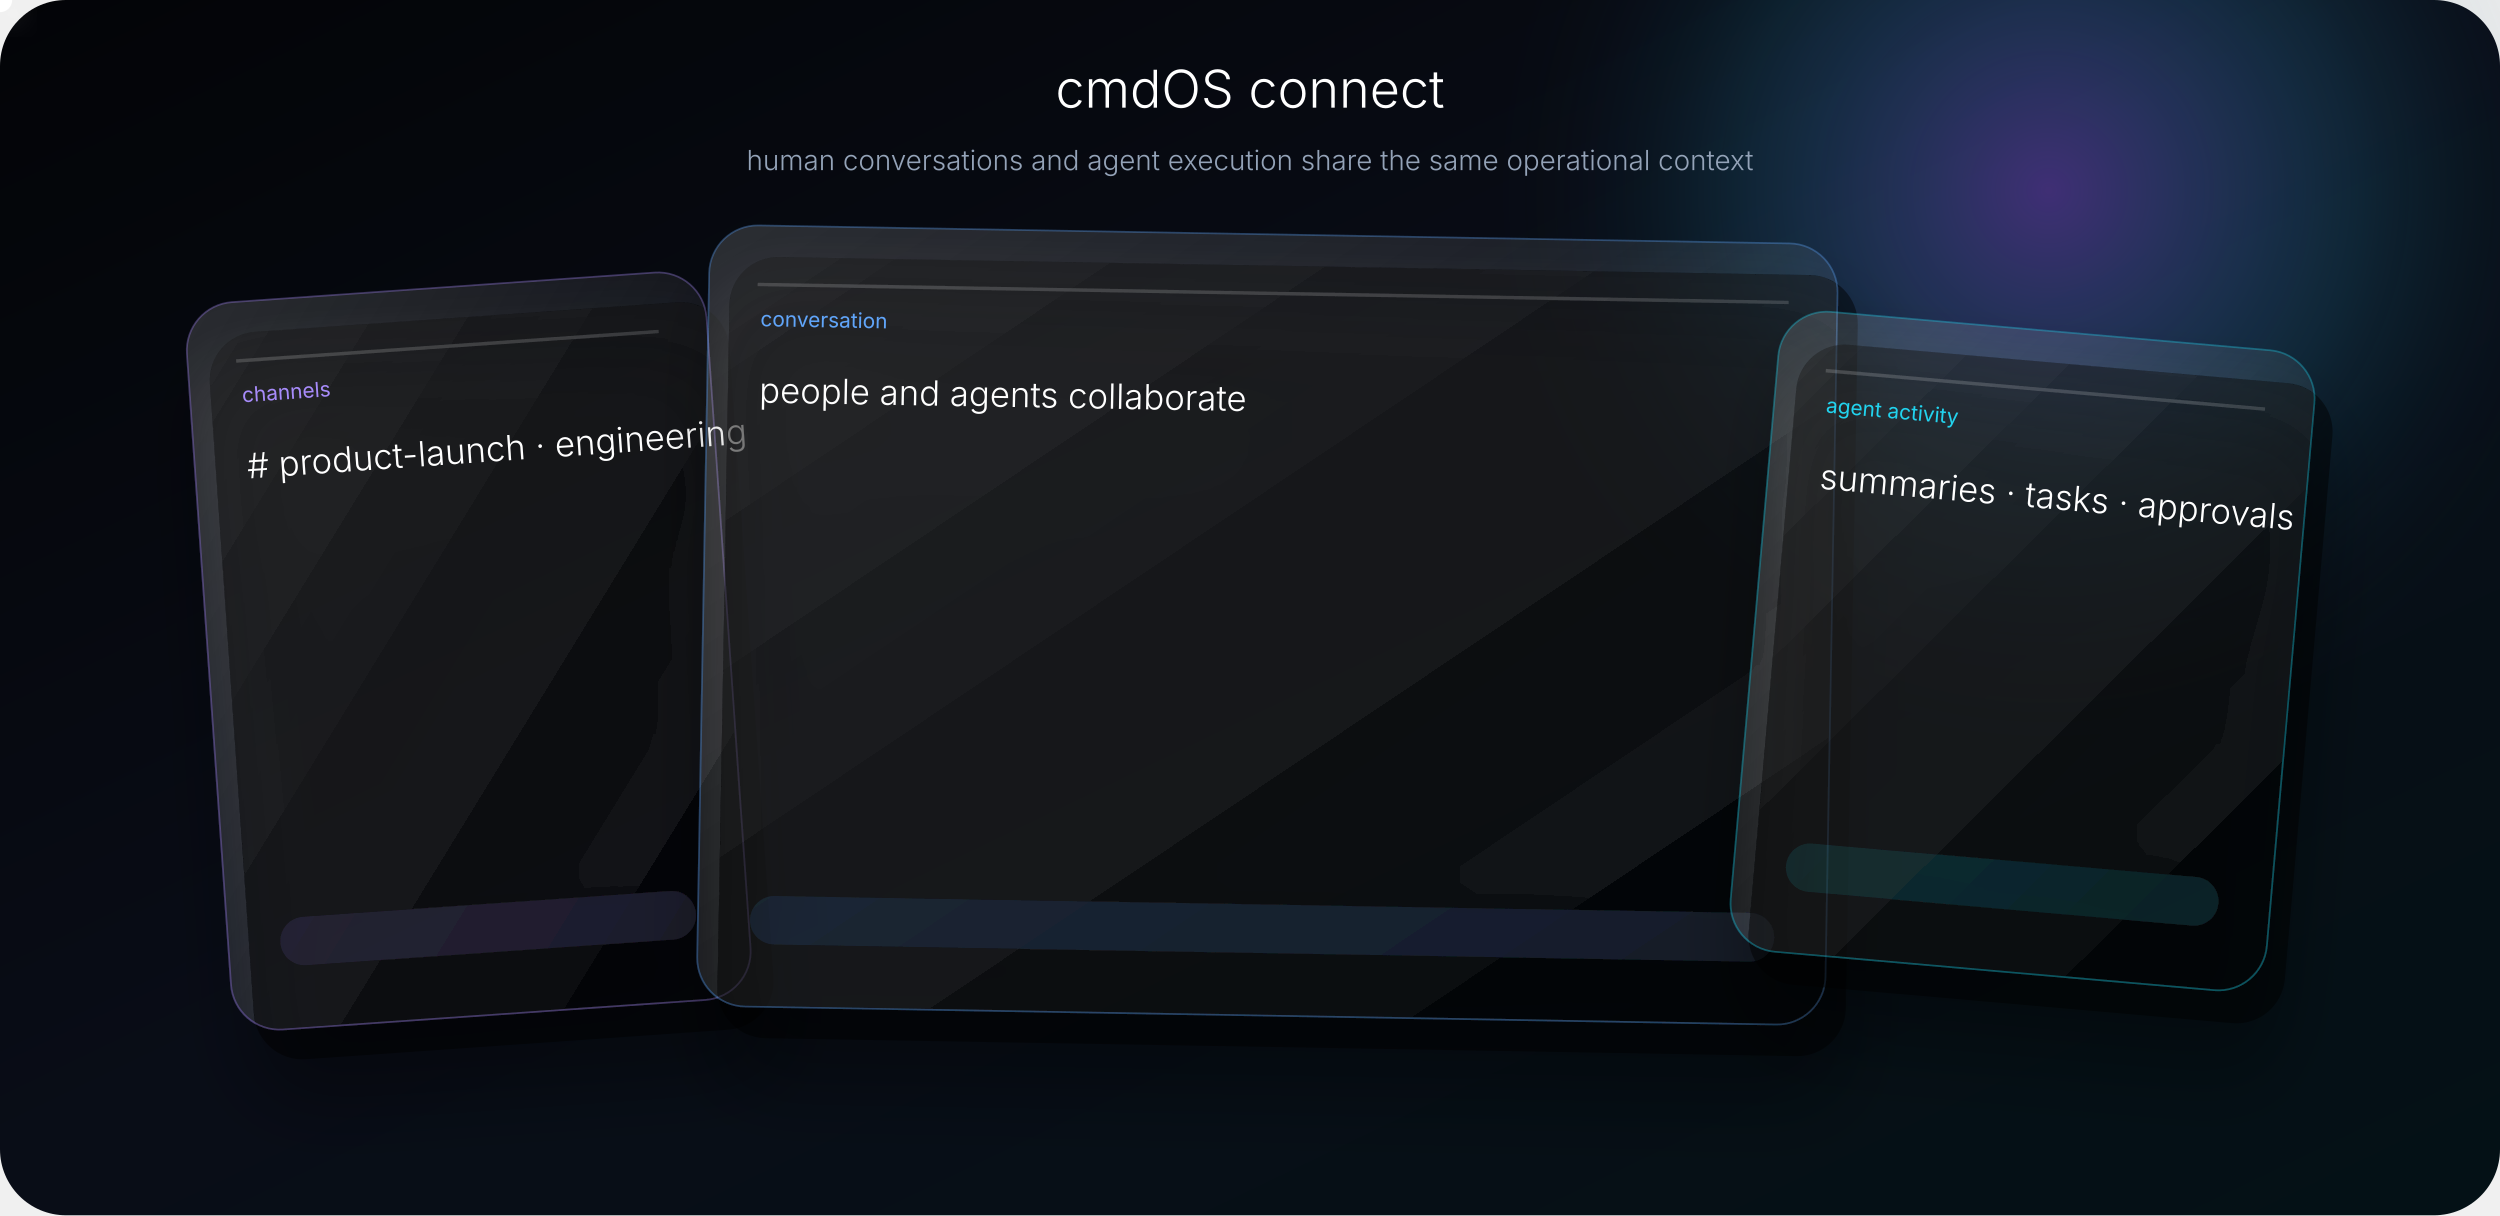
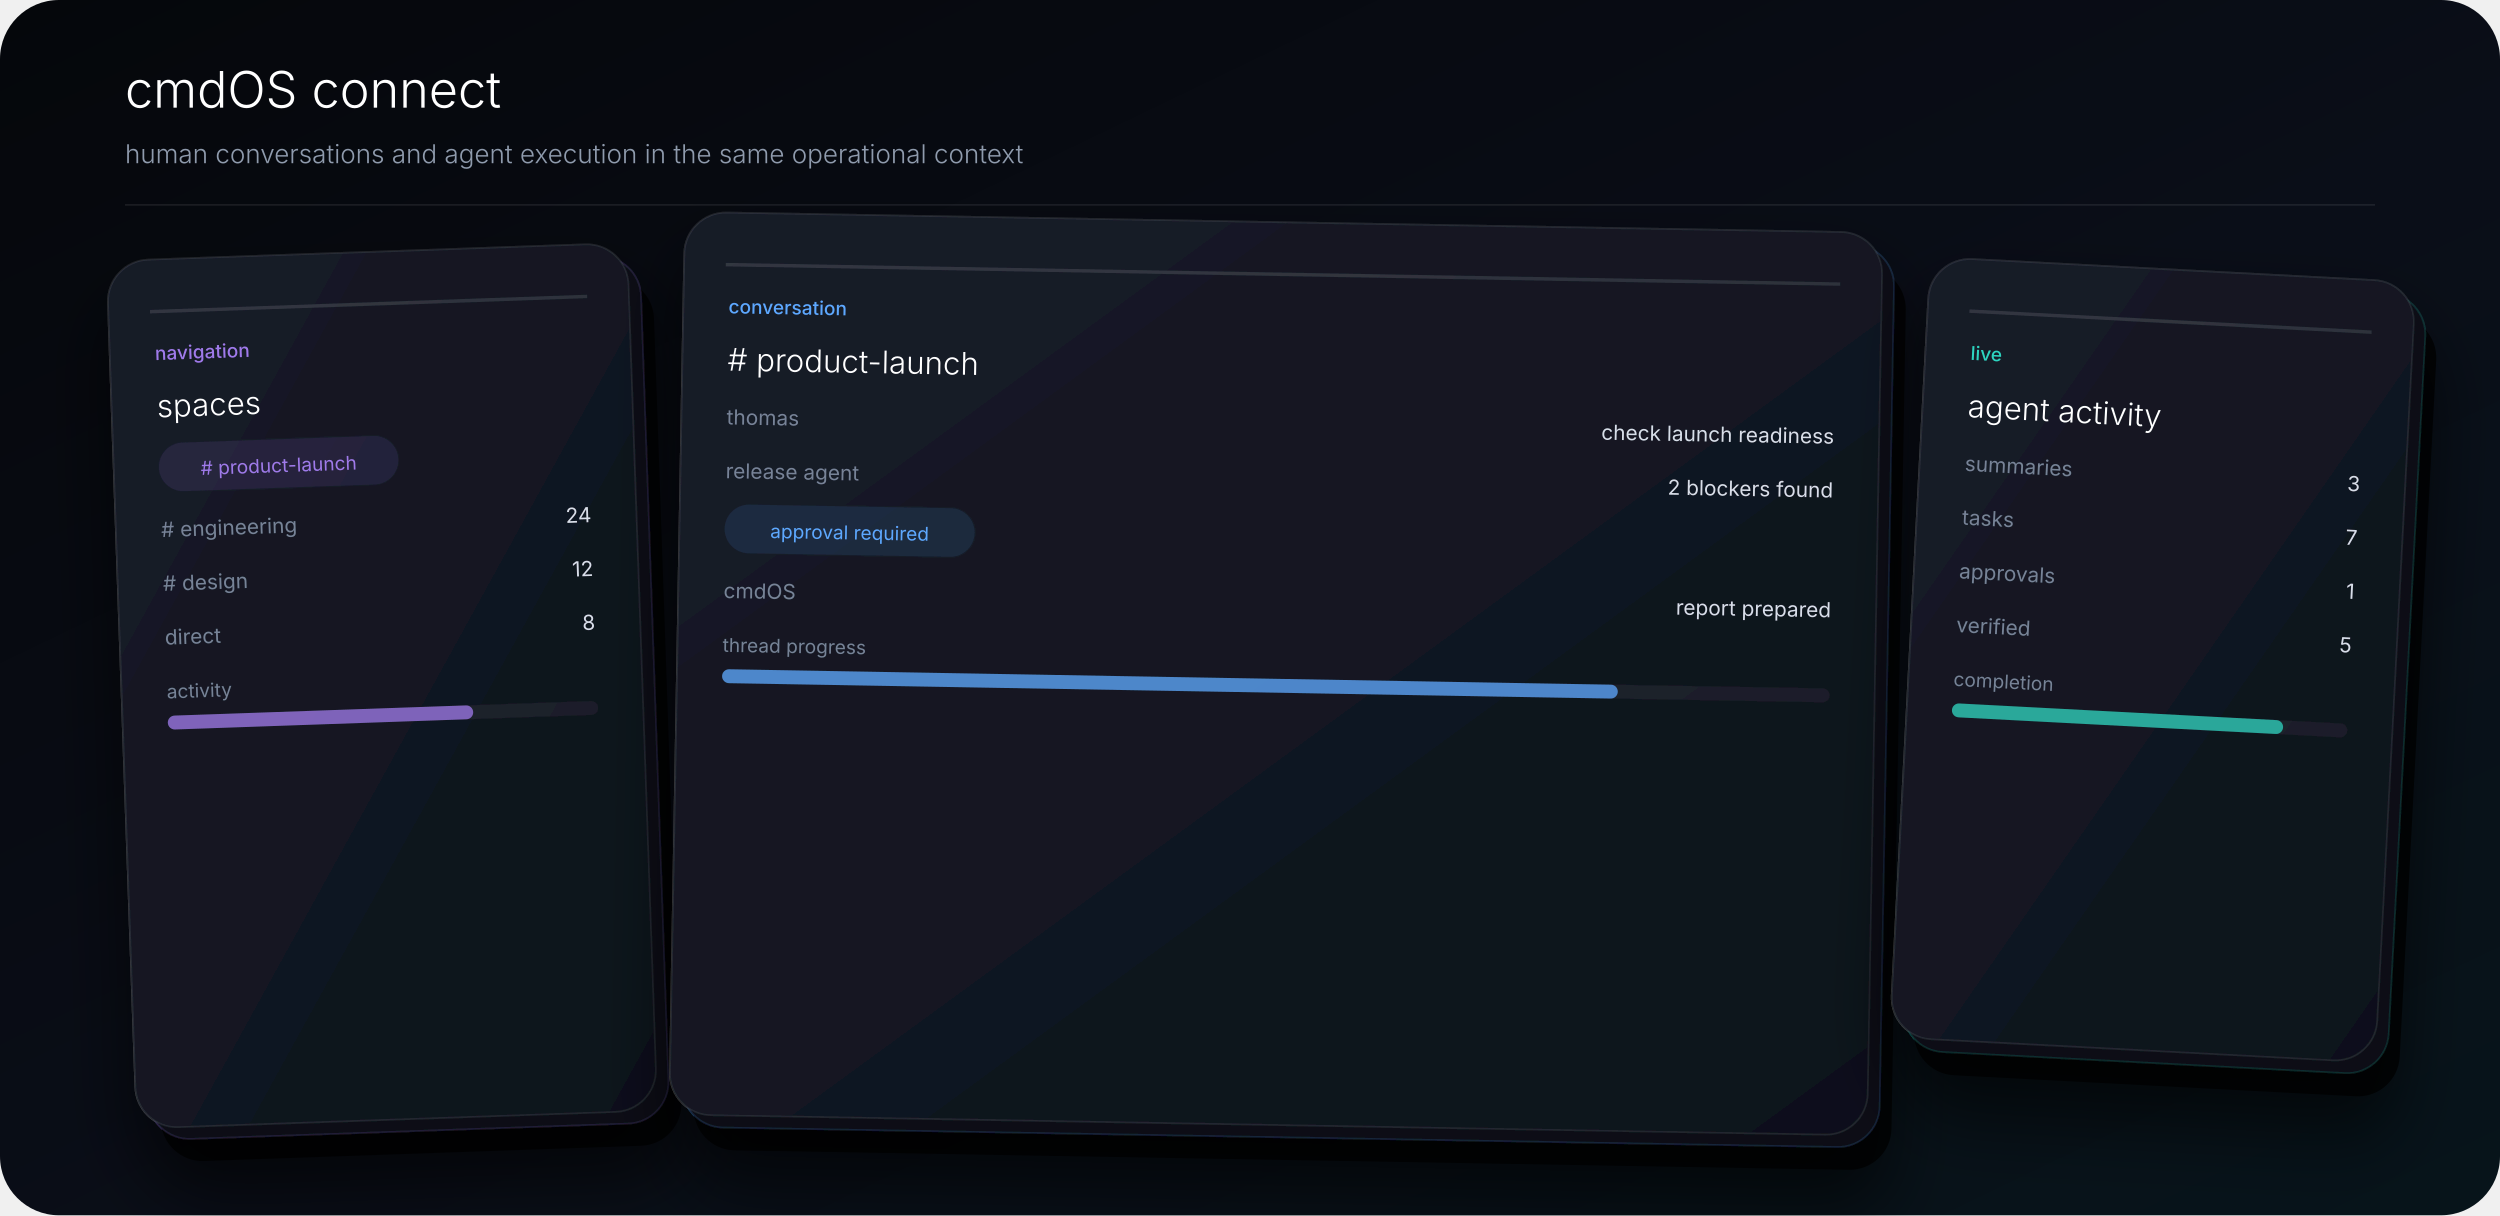
<svg xmlns="http://www.w3.org/2000/svg" width="1440" height="700" viewBox="0 0 1440 700">
  <defs>
    <linearGradient id="bg" x1="0" y1="0" x2="1" y2="1">
-       <stop offset="0" stop-color="#030407" />
-       <stop offset=".48" stop-color="#090d17" />
-       <stop offset="1" stop-color="#041116" />
+       <stop offset="0" stop-color="#05070b" />
+       <stop offset=".55" stop-color="#0a0e18" />
+       <stop offset="1" stop-color="#07141a" />
+     </linearGradient>
+     <linearGradient id="surface" x1="0" y1="0" x2="1" y2="1">
+       <stop offset="0" stop-color="#171c28" />
+       <stop offset="1" stop-color="#0d111a" />
+     </linearGradient>
+     <linearGradient id="surface2" x1="0" y1="0" x2="1" y2="1">
+       <stop offset="0" stop-color="#202736" />
+       <stop offset="1" stop-color="#111722" />
    </linearGradient>
    <linearGradient id="brand" x1="0" y1="0" x2="1" y2="1">
-       <stop offset="0" stop-color="#a78bfa" />
-       <stop offset=".48" stop-color="#60a5fa" />
-       <stop offset="1" stop-color="#22d3ee" />
-     </linearGradient>
-     <linearGradient id="glass" x1="0" y1="0" x2="1" y2="1">
-       <stop offset="0" stop-color="#ffffff" stop-opacity=".14" />
-       <stop offset=".52" stop-color="#ffffff" stop-opacity=".055" />
-       <stop offset="1" stop-color="#ffffff" stop-opacity=".02" />
+       <stop offset="0" stop-color="#9f7aea" />
+       <stop offset=".5" stop-color="#5da8ff" />
+       <stop offset="1" stop-color="#2dd4bf" />
    </linearGradient>
    <linearGradient id="metal" x1="0" y1="0" x2="1" y2="1">
      <stop offset="0" stop-color="#f8fafc" />
      <stop offset=".25" stop-color="#64748b" />
-       <stop offset=".48" stop-color="#ffffff" />
-       <stop offset=".72" stop-color="#334155" />
+       <stop offset=".52" stop-color="#ffffff" />
+       <stop offset=".78" stop-color="#334155" />
      <stop offset="1" stop-color="#cbd5e1" />
    </linearGradient>
    <radialGradient id="orb">
-       <stop offset="0" stop-color="#8b5cf6" stop-opacity=".42" />
-       <stop offset=".55" stop-color="#38bdf8" stop-opacity=".13" />
-       <stop offset="1" stop-color="#030407" stop-opacity="0" />
+       <stop offset="0" stop-color="#7c3aed" stop-opacity=".28" />
+       <stop offset=".55" stop-color="#38bdf8" stop-opacity=".10" />
+       <stop offset="1" stop-color="#05070b" stop-opacity="0" />
    </radialGradient>
-     <filter id="deepShadow" x="-80%" y="-80%" width="260%" height="260%">
-       <feGaussianBlur in="SourceAlpha" stdDeviation="22" result="blur" />
-       <feOffset dx="0" dy="28" result="offset" />
-       <feColorMatrix in="offset" type="matrix" values="0 0 0 0 0               0 0 0 0 0               0 0 0 0 0               0 0 0 .68 0" result="shadow" />
-       <feMerge>
-         <feMergeNode in="shadow" />
-         <feMergeNode in="SourceGraphic" />
-       </feMerge>
+     <filter id="shadow" x="-80%" y="-80%" width="260%" height="260%">
+       <feDropShadow dx="0" dy="24" stdDeviation="20" flood-color="#000000" flood-opacity=".62" />
+     </filter>
+     <filter id="smallShadow" x="-50%" y="-50%" width="200%" height="200%">
+       <feDropShadow dx="0" dy="12" stdDeviation="10" flood-color="#000000" flood-opacity=".48" />
    </filter>
    <filter id="glow" x="-100%" y="-100%" width="300%" height="300%">
-       <feGaussianBlur stdDeviation="9" result="b" />
+       <feGaussianBlur stdDeviation="7" result="blur" />
      <feMerge>
-         <feMergeNode in="b" />
+         <feMergeNode in="blur" />
        <feMergeNode in="SourceGraphic" />
      </feMerge>
    </filter>
  </defs>
-   <rect width="1440" height="700" rx="38" fill="url(#bg)" />
-   <circle cx="1180" cy="110" r="330" fill="url(#orb)" />
-   <text x="720" y="62" text-anchor="middle" font-family="Inter,Arial,sans-serif" font-size="30" font-weight="300" fill="#ffffff">cmdOS connect</text>
-   <text x="720" y="98" text-anchor="middle" font-family="Inter,Arial,sans-serif" font-size="16" font-weight="300" fill="#94a3b8">human conversations and agent execution share the same operational context</text>
-   <g transform="translate(120 165) rotate(-4 150.0 210.0)" filter="url(#deepShadow)">
-     <rect x="12" y="18" width="300" height="420" rx="28" fill="#000000" opacity=".48" />
-     <rect width="300" height="420" rx="28" fill="url(#glass)" stroke="#a78bfa" stroke-opacity=".34" />
-     <path d="M28 34 H272" stroke="#ffffff" stroke-opacity=".16" stroke-width="2" />
-     <text x="30" y="58" font-family="Inter,Arial,sans-serif" font-size="12" font-weight="400" fill="#a78bfa">channels</text>
-     <text x="30" y="102" font-family="Inter,Arial,sans-serif" font-size="20" font-weight="300" fill="#ffffff"># product-launch · engineering</text>
-     <rect x="30" y="356" width="240" height="28" rx="14" fill="#a78bfa" opacity=".10" />
+   <rect width="1440" height="700" rx="34" fill="url(#bg)" />
+   <text x="72" y="62" font-family="Inter,Arial,sans-serif" font-size="29" font-weight="350" fill="#ffffff">cmdOS connect</text>
+   <text x="72" y="94" font-family="Inter,Arial,sans-serif" font-size="15" font-weight="300" fill="#8f9bad">human conversations and agent execution in the same operational context</text>
+   <line x1="72" y1="118" x2="1368" y2="118" stroke="#ffffff" stroke-opacity=".08" />
+   <g transform="translate(70 145) rotate(-2 150.0 250.0)" filter="url(#shadow)">
+     <rect x="14" y="20" width="300" height="500" rx="24" fill="#020305" opacity=".78" />
+     <rect x="7.0" y="7.0" width="300" height="500" rx="24" fill="#0b0f17" stroke="#9f7aea" stroke-opacity=".16" />
+     <rect width="300" height="500" rx="24" fill="url(#surface)" stroke="#ffffff" stroke-opacity=".09" />
+     <path d="M24 30 H276" stroke="#ffffff" stroke-opacity=".12" stroke-width="2" />
+     <text x="26" y="58" font-family="Inter,Arial,sans-serif" font-size="11" font-weight="500" fill="#9f7aea">navigation</text>
+     <text x="26" y="91" font-family="Inter,Arial,sans-serif" font-size="18" font-weight="350" fill="#ffffff">spaces</text>
+     <rect x="26" y="106" width="138" height="28" rx="14" fill="#9f7aea" opacity=".12" stroke="#9f7aea" stroke-opacity=".18" />
+     <text x="95.0" y="125" text-anchor="middle" font-family="Inter,Arial,sans-serif" font-size="11" fill="#9f7aea"># product-launch</text>
+     <text x="26" y="160" font-family="Inter,Arial,sans-serif" font-size="12" fill="#778397"># engineering</text>
+     <text x="274" y="160" text-anchor="end" font-family="Inter,Arial,sans-serif" font-size="12" fill="#d8dee9">24</text>
+     <text x="26" y="191" font-family="Inter,Arial,sans-serif" font-size="12" fill="#778397"># design</text>
+     <text x="274" y="191" text-anchor="end" font-family="Inter,Arial,sans-serif" font-size="12" fill="#d8dee9">12</text>
+     <text x="26" y="222" font-family="Inter,Arial,sans-serif" font-size="12" fill="#778397">direct</text>
+     <text x="274" y="222" text-anchor="end" font-family="Inter,Arial,sans-serif" font-size="12" fill="#d8dee9">8</text>
+     <text x="26" y="253" font-family="Inter,Arial,sans-serif" font-size="11" fill="#778397">activity</text>
+     <rect x="26" y="263" width="248" height="8" rx="4" fill="#ffffff" opacity=".05" />
+     <rect x="26" y="263" width="176" height="8" rx="4" fill="#9f7aea" opacity=".75" />
  </g>
-   <g transform="translate(405 135) rotate(1 325.0 225.0)" filter="url(#deepShadow)">
-     <rect x="12" y="18" width="650" height="450" rx="28" fill="#000000" opacity=".48" />
-     <rect width="650" height="450" rx="28" fill="url(#glass)" stroke="#60a5fa" stroke-opacity=".34" />
-     <path d="M28 34 H622" stroke="#ffffff" stroke-opacity=".16" stroke-width="2" />
-     <text x="30" y="58" font-family="Inter,Arial,sans-serif" font-size="12" font-weight="400" fill="#60a5fa">conversation</text>
-     <text x="30" y="102" font-family="Inter,Arial,sans-serif" font-size="20" font-weight="300" fill="#ffffff">people and agents collaborate</text>
-     <rect x="30" y="386" width="590" height="28" rx="14" fill="#60a5fa" opacity=".10" />
+   <g transform="translate(390 128) rotate(1 345.0 260.0)" filter="url(#shadow)">
+     <rect x="14" y="20" width="690" height="520" rx="24" fill="#020305" opacity=".78" />
+     <rect x="7.0" y="7.0" width="690" height="520" rx="24" fill="#0b0f17" stroke="#5da8ff" stroke-opacity=".16" />
+     <rect width="690" height="520" rx="24" fill="url(#surface)" stroke="#ffffff" stroke-opacity=".09" />
+     <path d="M24 30 H666" stroke="#ffffff" stroke-opacity=".12" stroke-width="2" />
+     <text x="26" y="58" font-family="Inter,Arial,sans-serif" font-size="11" font-weight="500" fill="#5da8ff">conversation</text>
+     <text x="26" y="91" font-family="Inter,Arial,sans-serif" font-size="18" font-weight="350" fill="#ffffff"># product-launch</text>
+     <text x="26" y="122" font-family="Inter,Arial,sans-serif" font-size="12" fill="#778397">thomas</text>
+     <text x="664" y="122" text-anchor="end" font-family="Inter,Arial,sans-serif" font-size="12" fill="#d8dee9">check launch readiness</text>
+     <text x="26" y="153" font-family="Inter,Arial,sans-serif" font-size="12" fill="#778397">release agent</text>
+     <text x="664" y="153" text-anchor="end" font-family="Inter,Arial,sans-serif" font-size="12" fill="#d8dee9">2 blockers found</text>
+     <rect x="26" y="168" width="144" height="28" rx="14" fill="#5da8ff" opacity=".12" stroke="#5da8ff" stroke-opacity=".18" />
+     <text x="98.0" y="187" text-anchor="middle" font-family="Inter,Arial,sans-serif" font-size="11" fill="#5da8ff">approval required</text>
+     <text x="26" y="222" font-family="Inter,Arial,sans-serif" font-size="12" fill="#778397">cmdOS</text>
+     <text x="664" y="222" text-anchor="end" font-family="Inter,Arial,sans-serif" font-size="12" fill="#d8dee9">report prepared</text>
+     <text x="26" y="253" font-family="Inter,Arial,sans-serif" font-size="11" fill="#778397">thread progress</text>
+     <rect x="26" y="263" width="638" height="8" rx="4" fill="#ffffff" opacity=".05" />
+     <rect x="26" y="263" width="516" height="8" rx="4" fill="#5da8ff" opacity=".75" />
  </g>
-   <g transform="translate(1010 190) rotate(5 155.0 185.0)" filter="url(#deepShadow)">
-     <rect x="12" y="18" width="310" height="370" rx="28" fill="#000000" opacity=".48" />
-     <rect width="310" height="370" rx="28" fill="url(#glass)" stroke="#22d3ee" stroke-opacity=".34" />
-     <path d="M28 34 H282" stroke="#ffffff" stroke-opacity=".16" stroke-width="2" />
-     <text x="30" y="58" font-family="Inter,Arial,sans-serif" font-size="12" font-weight="400" fill="#22d3ee">agent activity</text>
-     <text x="30" y="102" font-family="Inter,Arial,sans-serif" font-size="20" font-weight="300" fill="#ffffff">summaries · tasks · approvals</text>
-     <rect x="30" y="306" width="250" height="28" rx="14" fill="#22d3ee" opacity=".10" />
+   <g transform="translate(1100 155) rotate(3 140.0 225.0)" filter="url(#shadow)">
+     <rect x="14" y="20" width="280" height="450" rx="24" fill="#020305" opacity=".78" />
+     <rect x="7.0" y="7.0" width="280" height="450" rx="24" fill="#0b0f17" stroke="#2dd4bf" stroke-opacity=".16" />
+     <rect width="280" height="450" rx="24" fill="url(#surface)" stroke="#ffffff" stroke-opacity=".09" />
+     <path d="M24 30 H256" stroke="#ffffff" stroke-opacity=".12" stroke-width="2" />
+     <text x="26" y="58" font-family="Inter,Arial,sans-serif" font-size="11" font-weight="500" fill="#2dd4bf">live</text>
+     <text x="26" y="91" font-family="Inter,Arial,sans-serif" font-size="18" font-weight="350" fill="#ffffff">agent activity</text>
+     <text x="26" y="122" font-family="Inter,Arial,sans-serif" font-size="12" fill="#778397">summaries</text>
+     <text x="254" y="122" text-anchor="end" font-family="Inter,Arial,sans-serif" font-size="12" fill="#d8dee9">3</text>
+     <text x="26" y="153" font-family="Inter,Arial,sans-serif" font-size="12" fill="#778397">tasks</text>
+     <text x="254" y="153" text-anchor="end" font-family="Inter,Arial,sans-serif" font-size="12" fill="#d8dee9">7</text>
+     <text x="26" y="184" font-family="Inter,Arial,sans-serif" font-size="12" fill="#778397">approvals</text>
+     <text x="254" y="184" text-anchor="end" font-family="Inter,Arial,sans-serif" font-size="12" fill="#d8dee9">1</text>
+     <text x="26" y="215" font-family="Inter,Arial,sans-serif" font-size="12" fill="#778397">verified</text>
+     <text x="254" y="215" text-anchor="end" font-family="Inter,Arial,sans-serif" font-size="12" fill="#d8dee9">5</text>
+     <text x="26" y="246" font-family="Inter,Arial,sans-serif" font-size="11" fill="#778397">completion</text>
+     <rect x="26" y="256" width="228" height="8" rx="4" fill="#ffffff" opacity=".05" />
+     <rect x="26" y="256" width="191" height="8" rx="4" fill="#2dd4bf" opacity=".75" />
  </g>
-   <circle r="7" fill="#ffffff" filter="url(#glow)">
-     <animateMotion dur="6s" repeatCount="indefinite" path="M150 610 C420 520, 900 520, 1290 610" />
-   </circle>
</svg>
